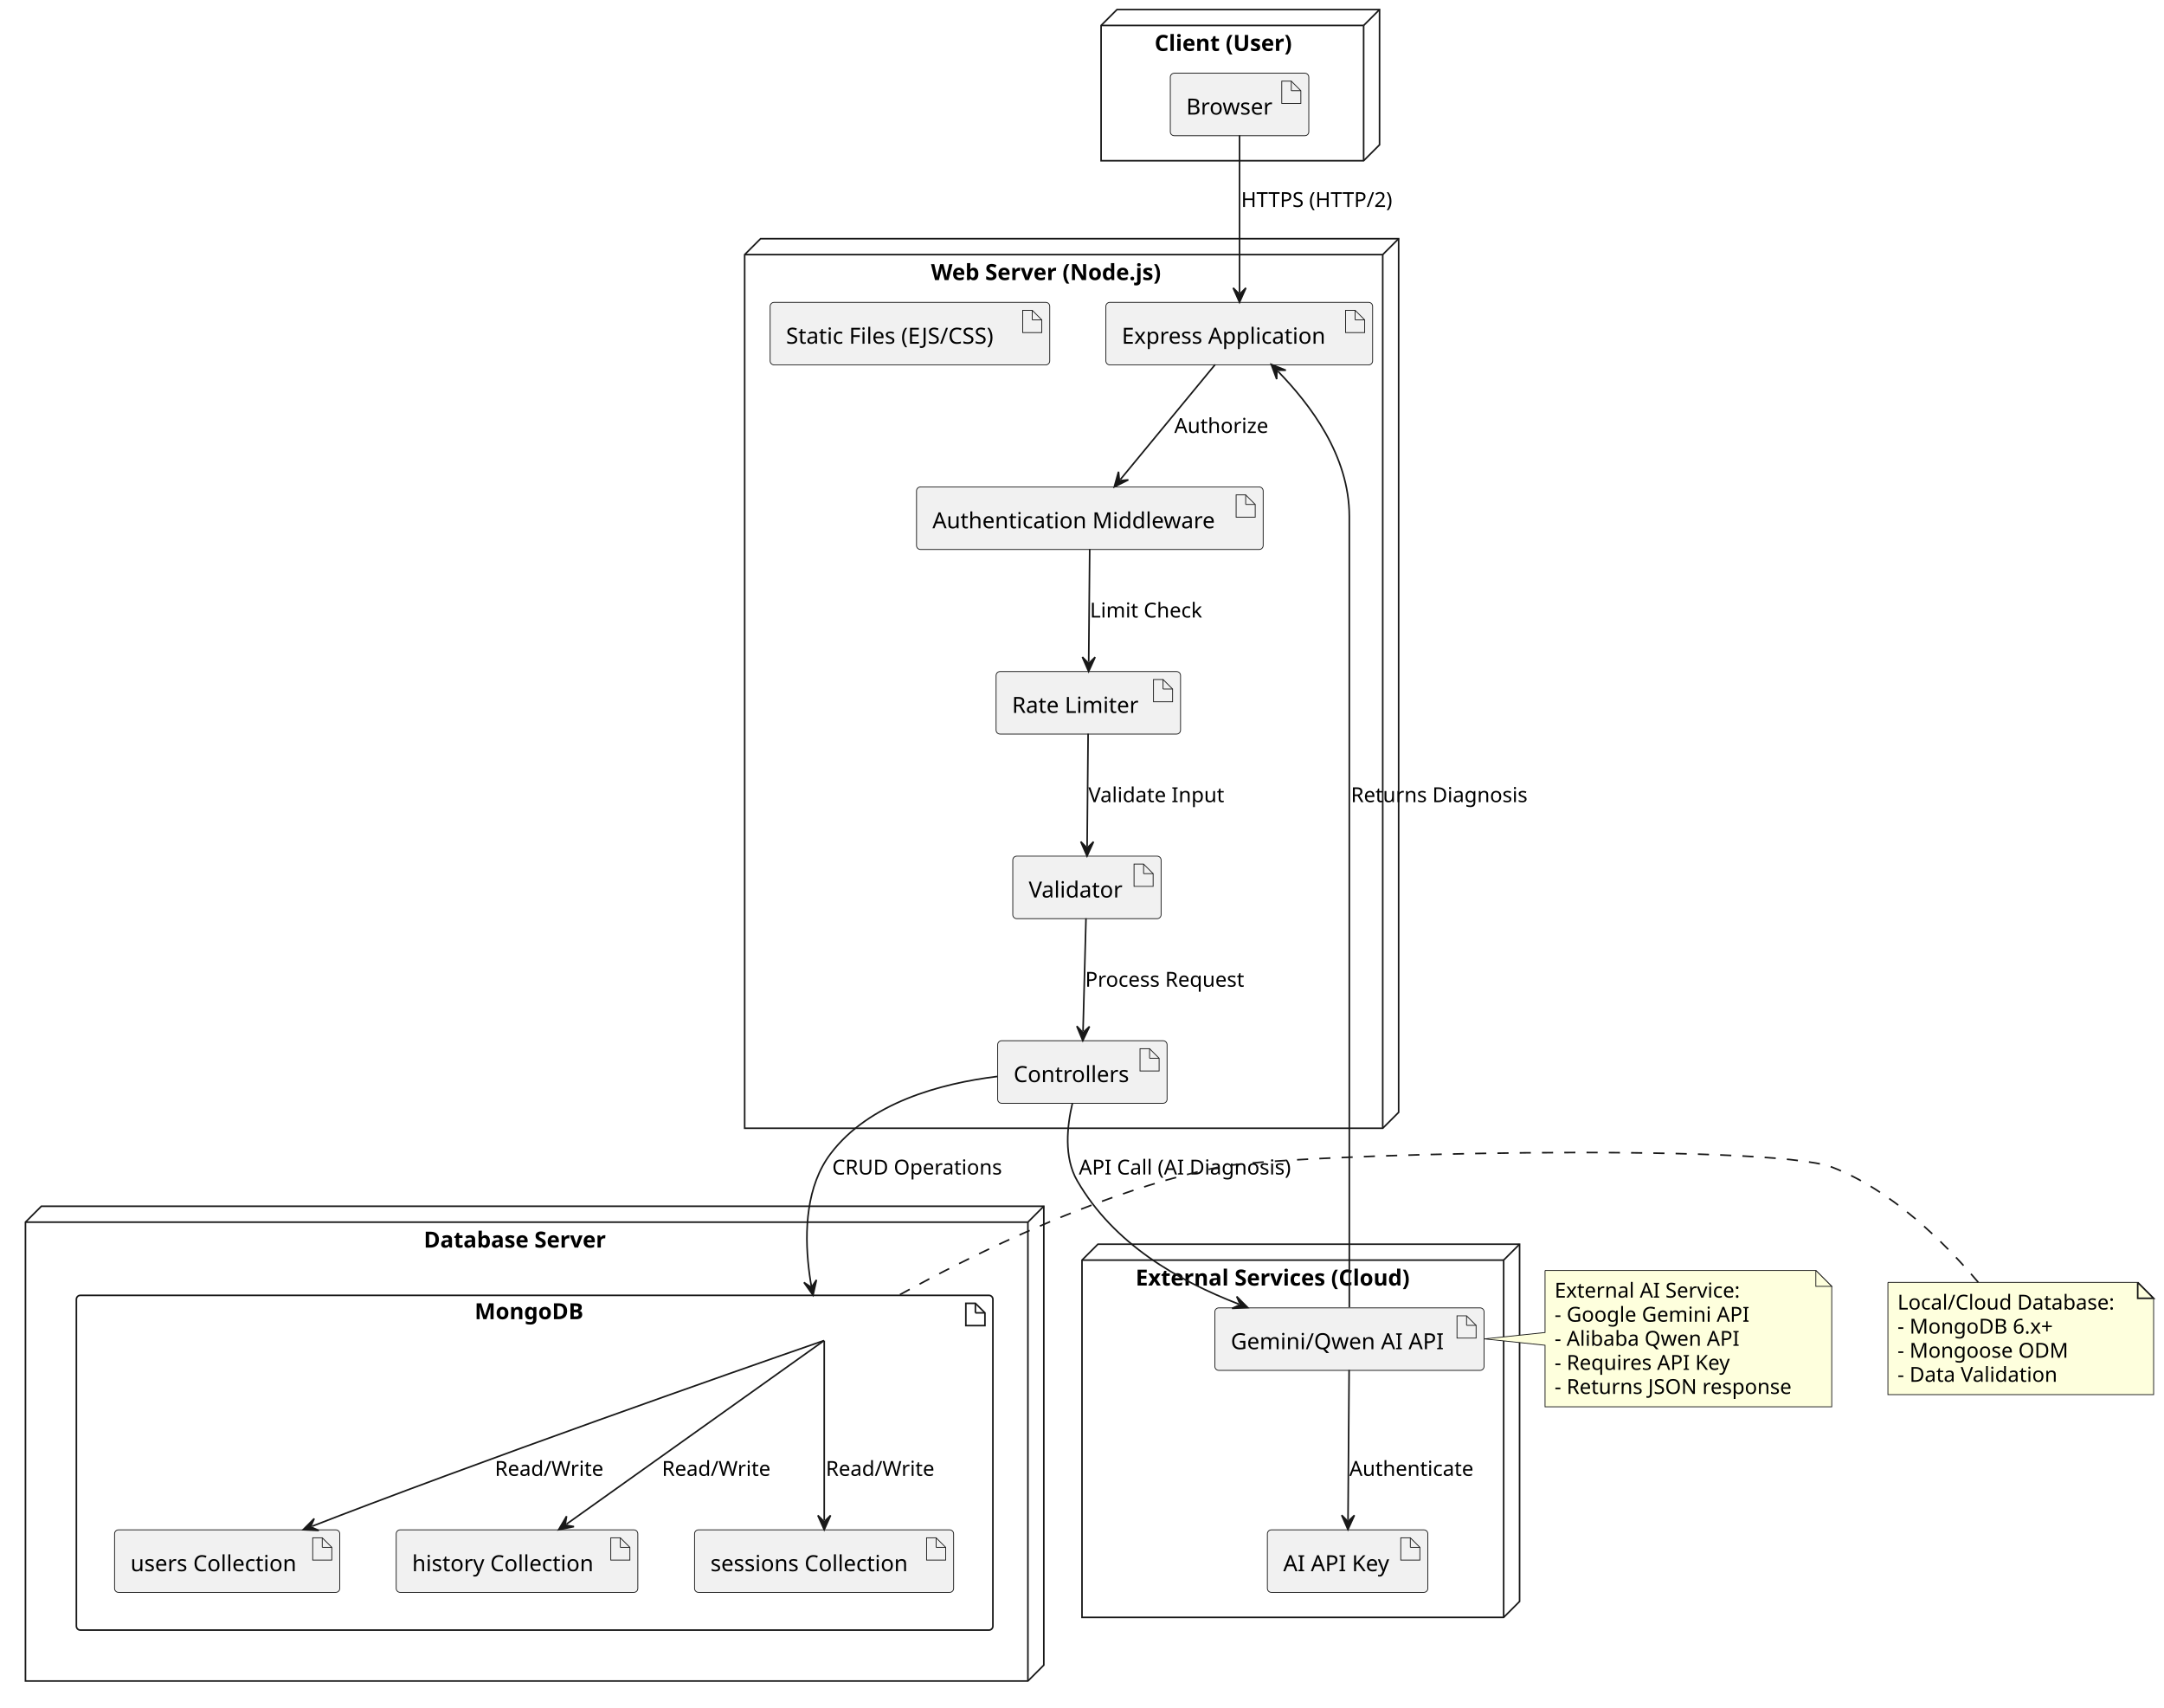
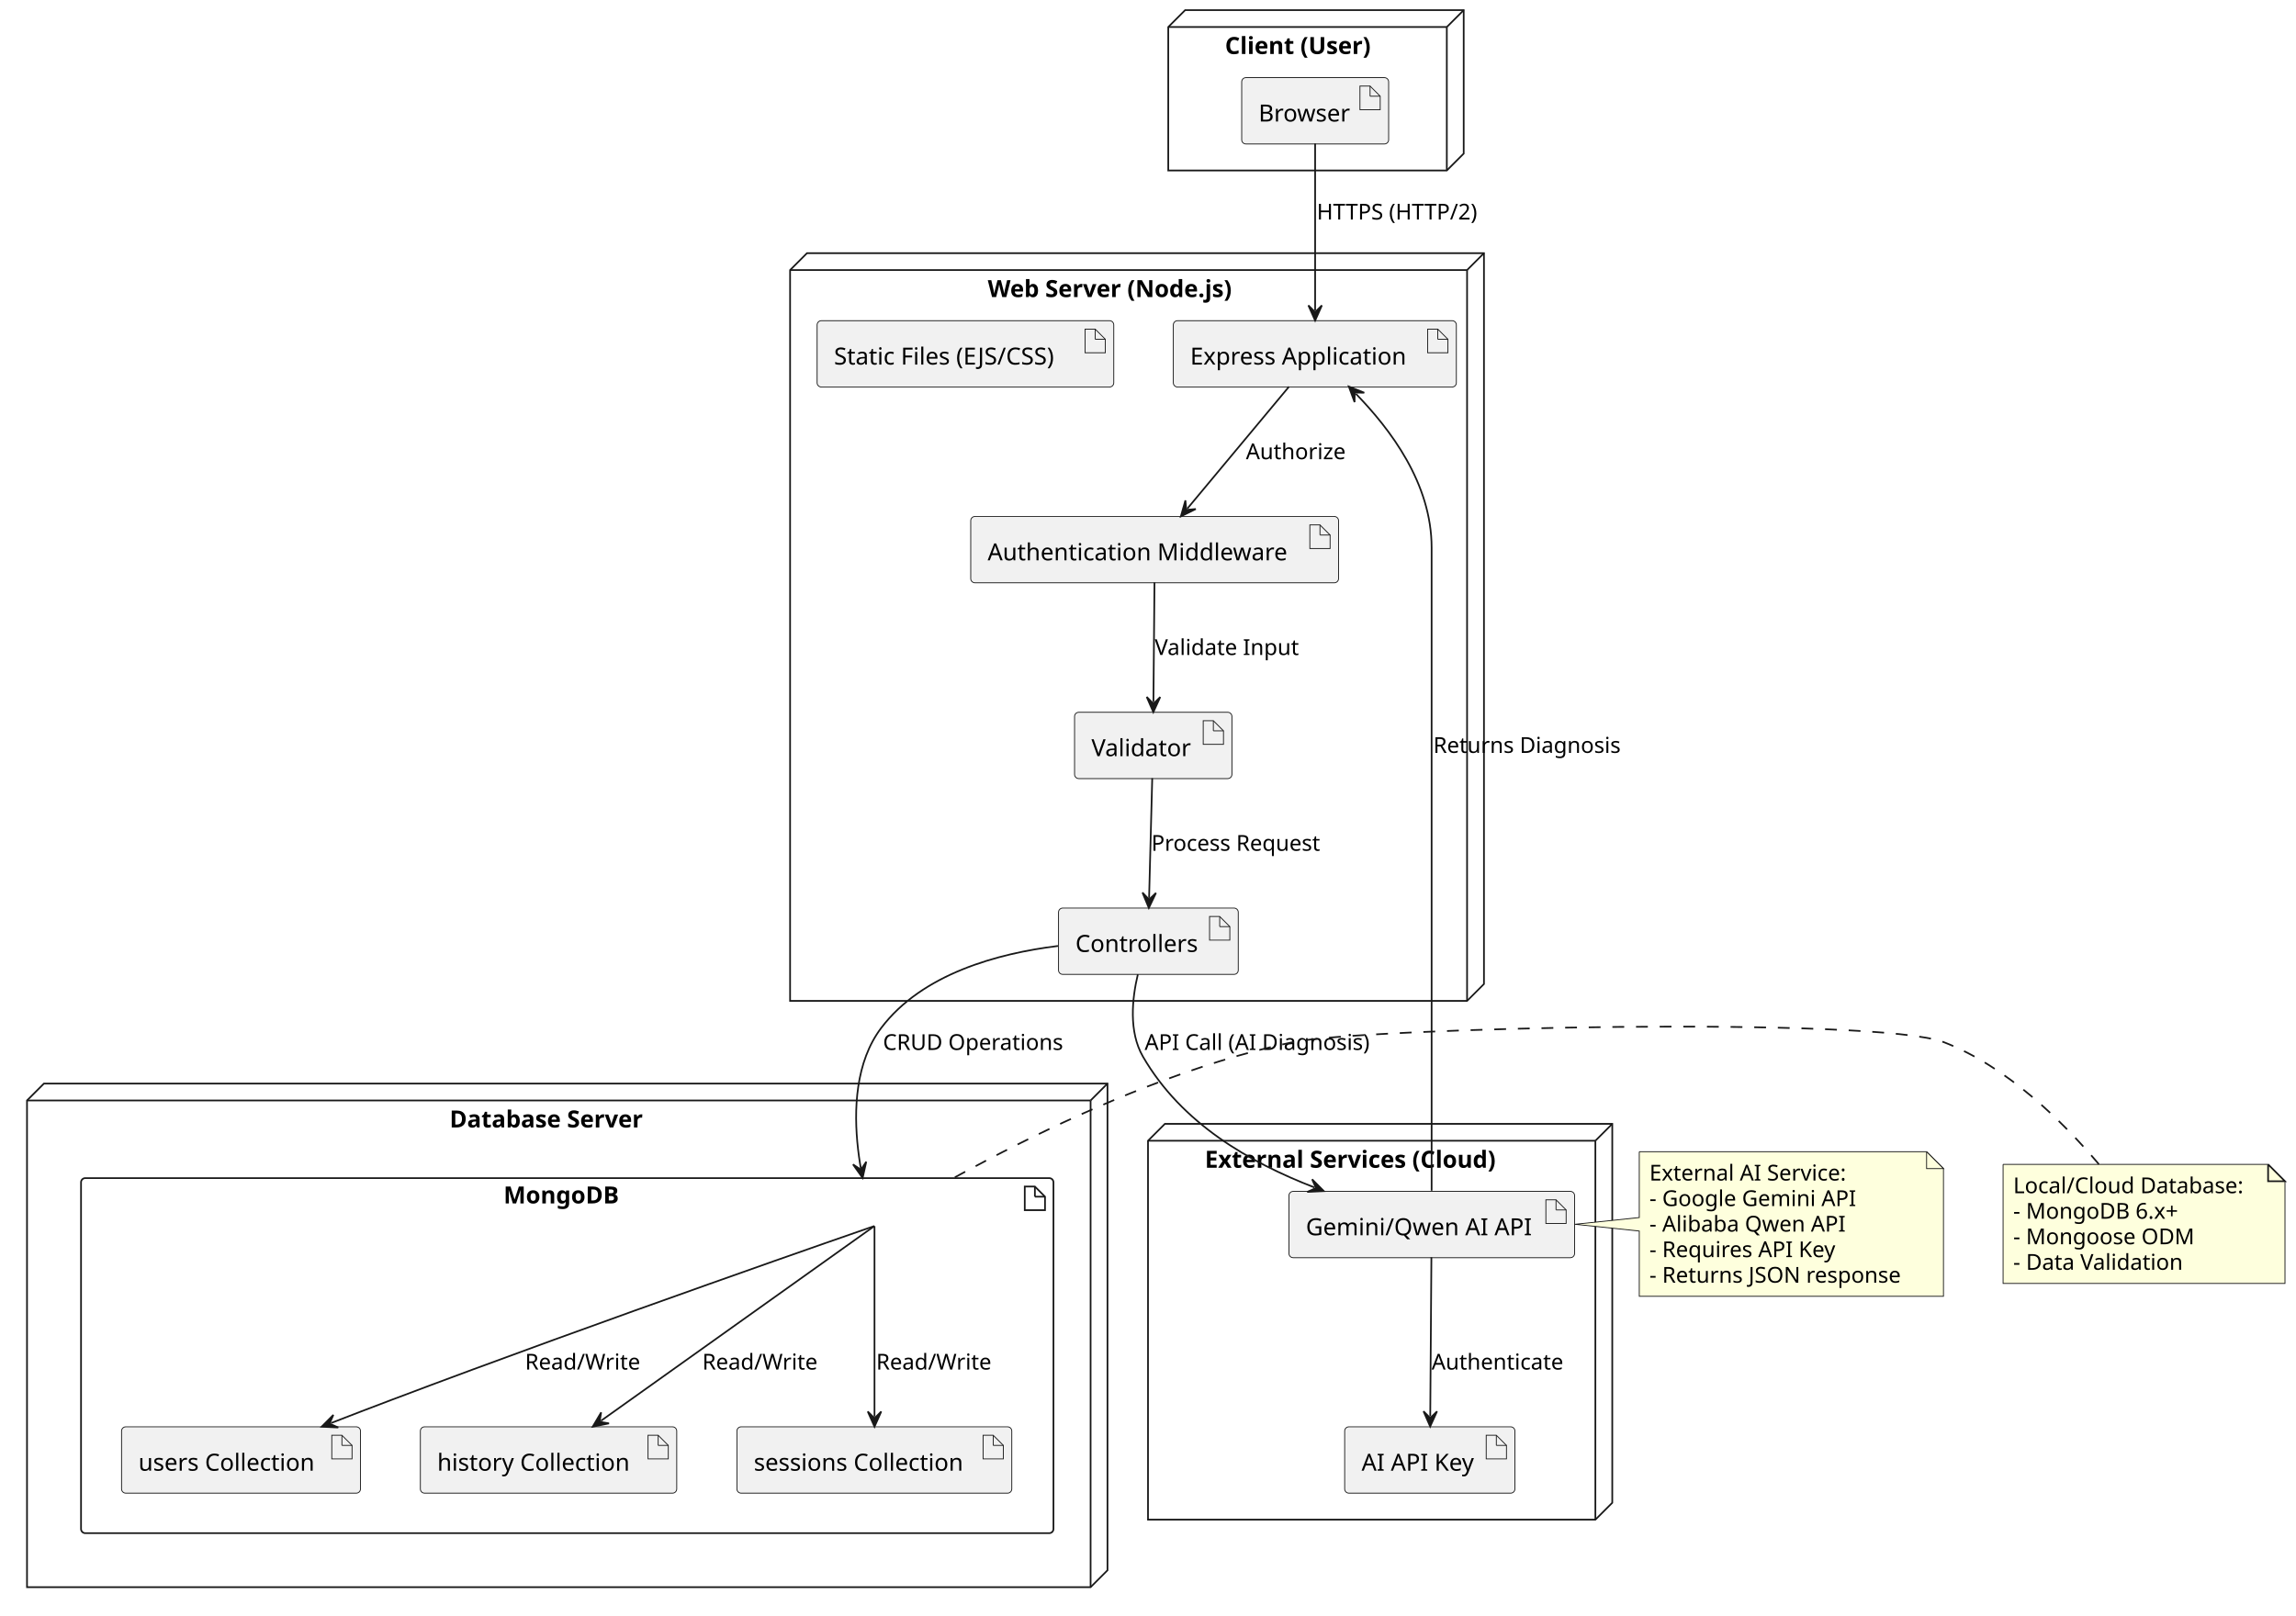
- <svg xmlns="http://www.w3.org/2000/svg" contentStyleType="text/css" data-diagram-type="DESCRIPTION" height="1073px" preserveAspectRatio="none" style="width:1360px;height:1073px;background:#FFFFFF;" version="1.1" viewBox="0 0 1360 1073" width="1360px" zoomAndPan="magnify">
+ <svg xmlns="http://www.w3.org/2000/svg" contentStyleType="text/css" data-diagram-type="DESCRIPTION" height="957px" preserveAspectRatio="none" style="width:1360px;height:957px;background:#FFFFFF;" version="1.1" viewBox="0 0 1360 957" width="1360px" zoomAndPan="magnify">
  <defs />
  <g>
    <g class="cluster" data-qualified-name="Client .User." data-source-line="1" id="ent0002">
      <polygon fill="none" points="692,16,702,6,867,6,867,91,857,101,692,101,692,16" style="stroke:#181818;stroke-width:1;" />
      <line style="stroke:#181818;stroke-width:1;" x1="857" x2="867" y1="16" y2="6" />
      <line style="stroke:#181818;stroke-width:1;" x1="692" x2="857" y1="16" y2="16" />
      <line style="stroke:#181818;stroke-width:1;" x1="857" x2="857" y1="16" y2="101" />
      <text fill="#000000" font-family="sans-serif" font-size="14" font-weight="bold" lengthAdjust="spacing" textLength="99.798" x="725.601" y="31.995">Client (User)</text>
    </g>
    <g class="cluster" data-qualified-name="Web Server .Node.js." data-source-line="5" id="ent0004">
-       <polygon fill="none" points="468,160,478,150,879,150,879,699,869,709,468,709,468,160" style="stroke:#181818;stroke-width:1;" />
+       <polygon fill="none" points="468,160,478,150,879,150,879,583,869,593,468,593,468,160" style="stroke:#181818;stroke-width:1;" />
      <line style="stroke:#181818;stroke-width:1;" x1="869" x2="879" y1="160" y2="150" />
      <line style="stroke:#181818;stroke-width:1;" x1="468" x2="869" y1="160" y2="160" />
-       <line style="stroke:#181818;stroke-width:1;" x1="869" x2="869" y1="160" y2="709" />
+       <line style="stroke:#181818;stroke-width:1;" x1="869" x2="869" y1="160" y2="593" />
      <text fill="#000000" font-family="sans-serif" font-size="14" font-weight="bold" lengthAdjust="spacing" textLength="168.814" x="585.093" y="175.995">Web Server (Node.js)</text>
    </g>
-     <g class="cluster" data-qualified-name="Database Server" data-source-line="14" id="ent0011">
-       <polygon fill="none" points="16,768,26,758,656,758,656,1046.36,646,1056.36,16,1056.36,16,768" style="stroke:#181818;stroke-width:1;" />
-       <line style="stroke:#181818;stroke-width:1;" x1="646" x2="656" y1="768" y2="758" />
-       <line style="stroke:#181818;stroke-width:1;" x1="16" x2="646" y1="768" y2="768" />
-       <line style="stroke:#181818;stroke-width:1;" x1="646" x2="646" y1="768" y2="1056.36" />
-       <text fill="#000000" font-family="sans-serif" font-size="14" font-weight="bold" lengthAdjust="spacing" textLength="131.387" x="266.307" y="783.995">Database Server</text>
+     <g class="cluster" data-qualified-name="Database Server" data-source-line="13" id="ent0010">
+       <polygon fill="none" points="16,652,26,642,656,642,656,930.36,646,940.36,16,940.36,16,652" style="stroke:#181818;stroke-width:1;" />
+       <line style="stroke:#181818;stroke-width:1;" x1="646" x2="656" y1="652" y2="642" />
+       <line style="stroke:#181818;stroke-width:1;" x1="16" x2="646" y1="652" y2="652" />
+       <line style="stroke:#181818;stroke-width:1;" x1="646" x2="646" y1="652" y2="940.36" />
+       <text fill="#000000" font-family="sans-serif" font-size="14" font-weight="bold" lengthAdjust="spacing" textLength="131.387" x="266.307" y="667.995">Database Server</text>
    </g>
-     <g class="cluster" data-qualified-name="Database Server.Mongo" data-source-line="15" id="ent0012">
-       <rect fill="none" height="210.36" rx="2.5" ry="2.5" style="stroke:#181818;stroke-width:1;" width="576" x="48" y="814" />
-       <polygon fill="none" points="607,819,607,833,619,833,619,825,613,819,607,819" style="stroke:#181818;stroke-width:1;" />
-       <line style="stroke:#181818;stroke-width:1;" x1="613" x2="613" y1="819" y2="825" />
-       <line style="stroke:#181818;stroke-width:1;" x1="619" x2="613" y1="825" y2="825" />
-       <text fill="#000000" font-family="sans-serif" font-size="14" font-weight="bold" lengthAdjust="spacing" textLength="75.448" x="298.276" y="828.995">MongoDB</text>
+     <g class="cluster" data-qualified-name="Database Server.Mongo" data-source-line="14" id="ent0011">
+       <rect fill="none" height="210.36" rx="2.5" ry="2.5" style="stroke:#181818;stroke-width:1;" width="576" x="48" y="698" />
+       <polygon fill="none" points="607,703,607,717,619,717,619,709,613,703,607,703" style="stroke:#181818;stroke-width:1;" />
+       <line style="stroke:#181818;stroke-width:1;" x1="613" x2="613" y1="703" y2="709" />
+       <line style="stroke:#181818;stroke-width:1;" x1="619" x2="613" y1="709" y2="709" />
+       <text fill="#000000" font-family="sans-serif" font-size="14" font-weight="bold" lengthAdjust="spacing" textLength="75.448" x="298.276" y="712.995">MongoDB</text>
    </g>
-     <g class="cluster" data-qualified-name="External Services .Cloud." data-source-line="22" id="ent0016">
-       <polygon fill="none" points="680,791.86,690,781.86,955,781.86,955,1006.36,945,1016.36,680,1016.36,680,791.86" style="stroke:#181818;stroke-width:1;" />
-       <line style="stroke:#181818;stroke-width:1;" x1="945" x2="955" y1="791.86" y2="781.86" />
-       <line style="stroke:#181818;stroke-width:1;" x1="680" x2="945" y1="791.86" y2="791.86" />
-       <line style="stroke:#181818;stroke-width:1;" x1="945" x2="945" y1="791.86" y2="1016.36" />
-       <text fill="#000000" font-family="sans-serif" font-size="14" font-weight="bold" lengthAdjust="spacing" textLength="199.657" x="713.671" y="807.855">External Services (Cloud)</text>
+     <g class="cluster" data-qualified-name="External Services .Cloud." data-source-line="21" id="ent0015">
+       <polygon fill="none" points="680,675.86,690,665.86,955,665.86,955,890.36,945,900.36,680,900.36,680,675.86" style="stroke:#181818;stroke-width:1;" />
+       <line style="stroke:#181818;stroke-width:1;" x1="945" x2="955" y1="675.86" y2="665.86" />
+       <line style="stroke:#181818;stroke-width:1;" x1="680" x2="945" y1="675.86" y2="675.86" />
+       <line style="stroke:#181818;stroke-width:1;" x1="945" x2="945" y1="675.86" y2="900.36" />
+       <text fill="#000000" font-family="sans-serif" font-size="14" font-weight="bold" lengthAdjust="spacing" textLength="199.657" x="713.671" y="691.855">External Services (Cloud)</text>
    </g>
    <g class="entity" data-qualified-name="Client .User..Browser" data-source-line="2" id="ent0003">
      <rect fill="#F1F1F1" height="39.297" rx="2.5" ry="2.5" style="stroke:#181818;stroke-width:0.5;" width="87.039" x="735.5" y="46" />
      <polygon fill="#F1F1F1" points="805.539,51,805.539,65,817.539,65,817.539,57,811.539,51,805.539,51" style="stroke:#181818;stroke-width:0.5;" />
      <line style="stroke:#181818;stroke-width:0.5;" x1="811.539" x2="811.539" y1="51" y2="57" />
      <line style="stroke:#181818;stroke-width:0.5;" x1="817.539" x2="811.539" y1="57" y2="57" />
      <text fill="#000000" font-family="sans-serif" font-size="14" lengthAdjust="spacing" textLength="57.039" x="745.5" y="71.995">Browser</text>
    </g>
    <g class="entity" data-qualified-name="Web Server .Node.js..App" data-source-line="6" id="ent0005">
      <rect fill="#F1F1F1" height="39.297" rx="2.5" ry="2.5" style="stroke:#181818;stroke-width:0.5;" width="167.648" x="695" y="190" />
      <polygon fill="#F1F1F1" points="845.648,195,845.648,209,857.648,209,857.648,201,851.648,195,845.648,195" style="stroke:#181818;stroke-width:0.5;" />
      <line style="stroke:#181818;stroke-width:0.5;" x1="851.648" x2="851.648" y1="195" y2="201" />
      <line style="stroke:#181818;stroke-width:0.5;" x1="857.648" x2="851.648" y1="201" y2="201" />
      <text fill="#000000" font-family="sans-serif" font-size="14" lengthAdjust="spacing" textLength="137.648" x="705" y="215.995">Express Application</text>
    </g>
    <g class="entity" data-qualified-name="Web Server .Node.js..Auth" data-source-line="7" id="ent0006">
-       <rect fill="#F1F1F1" height="39.297" rx="2.5" ry="2.5" style="stroke:#181818;stroke-width:0.5;" width="217.865" x="576" y="306" />
-       <polygon fill="#F1F1F1" points="776.865,311,776.865,325,788.865,325,788.865,317,782.865,311,776.865,311" style="stroke:#181818;stroke-width:0.5;" />
-       <line style="stroke:#181818;stroke-width:0.5;" x1="782.865" x2="782.865" y1="311" y2="317" />
-       <line style="stroke:#181818;stroke-width:0.5;" x1="788.865" x2="782.865" y1="317" y2="317" />
-       <text fill="#000000" font-family="sans-serif" font-size="14" lengthAdjust="spacing" textLength="187.865" x="586" y="331.995">Authentication Middleware</text>
+       <rect fill="#F1F1F1" height="39.297" rx="2.5" ry="2.5" style="stroke:#181818;stroke-width:0.5;" width="217.865" x="575" y="306" />
+       <polygon fill="#F1F1F1" points="775.865,311,775.865,325,787.865,325,787.865,317,781.865,311,775.865,311" style="stroke:#181818;stroke-width:0.5;" />
+       <line style="stroke:#181818;stroke-width:0.5;" x1="781.865" x2="781.865" y1="311" y2="317" />
+       <line style="stroke:#181818;stroke-width:0.5;" x1="787.865" x2="781.865" y1="317" y2="317" />
+       <text fill="#000000" font-family="sans-serif" font-size="14" lengthAdjust="spacing" textLength="187.865" x="585" y="331.995">Authentication Middleware</text>
    </g>
-     <g class="entity" data-qualified-name="Web Server .Node.js..Rate" data-source-line="8" id="ent0007">
-       <rect fill="#F1F1F1" height="39.297" rx="2.5" ry="2.5" style="stroke:#181818;stroke-width:0.5;" width="115.935" x="626" y="422" />
-       <polygon fill="#F1F1F1" points="724.935,427,724.935,441,736.935,441,736.935,433,730.935,427,724.935,427" style="stroke:#181818;stroke-width:0.5;" />
-       <line style="stroke:#181818;stroke-width:0.5;" x1="730.935" x2="730.935" y1="427" y2="433" />
-       <line style="stroke:#181818;stroke-width:0.5;" x1="736.935" x2="730.935" y1="433" y2="433" />
-       <text fill="#000000" font-family="sans-serif" font-size="14" lengthAdjust="spacing" textLength="85.935" x="636" y="447.995">Rate Limiter</text>
+     <g class="entity" data-qualified-name="Web Server .Node.js..Validator" data-source-line="8" id="ent0007">
+       <rect fill="#F1F1F1" height="39.297" rx="2.5" ry="2.5" style="stroke:#181818;stroke-width:0.5;" width="93.212" x="636.5" y="422" />
+       <polygon fill="#F1F1F1" points="712.712,427,712.712,441,724.712,441,724.712,433,718.712,427,712.712,427" style="stroke:#181818;stroke-width:0.5;" />
+       <line style="stroke:#181818;stroke-width:0.5;" x1="718.712" x2="718.712" y1="427" y2="433" />
+       <line style="stroke:#181818;stroke-width:0.5;" x1="724.712" x2="718.712" y1="433" y2="433" />
+       <text fill="#000000" font-family="sans-serif" font-size="14" lengthAdjust="spacing" textLength="63.212" x="646.5" y="447.995">Validator</text>
    </g>
-     <g class="entity" data-qualified-name="Web Server .Node.js..Validator" data-source-line="9" id="ent0008">
-       <rect fill="#F1F1F1" height="39.297" rx="2.5" ry="2.5" style="stroke:#181818;stroke-width:0.5;" width="93.212" x="636.5" y="538" />
-       <polygon fill="#F1F1F1" points="712.712,543,712.712,557,724.712,557,724.712,549,718.712,543,712.712,543" style="stroke:#181818;stroke-width:0.5;" />
-       <line style="stroke:#181818;stroke-width:0.5;" x1="718.712" x2="718.712" y1="543" y2="549" />
-       <line style="stroke:#181818;stroke-width:0.5;" x1="724.712" x2="718.712" y1="549" y2="549" />
-       <text fill="#000000" font-family="sans-serif" font-size="14" lengthAdjust="spacing" textLength="63.212" x="646.5" y="563.995">Validator</text>
+     <g class="entity" data-qualified-name="Web Server .Node.js..Controllers" data-source-line="9" id="ent0008">
+       <rect fill="#F1F1F1" height="39.297" rx="2.5" ry="2.5" style="stroke:#181818;stroke-width:0.5;" width="106.467" x="627" y="538" />
+       <polygon fill="#F1F1F1" points="716.467,543,716.467,557,728.467,557,728.467,549,722.467,543,716.467,543" style="stroke:#181818;stroke-width:0.5;" />
+       <line style="stroke:#181818;stroke-width:0.5;" x1="722.467" x2="722.467" y1="543" y2="549" />
+       <line style="stroke:#181818;stroke-width:0.5;" x1="728.467" x2="722.467" y1="549" y2="549" />
+       <text fill="#000000" font-family="sans-serif" font-size="14" lengthAdjust="spacing" textLength="76.467" x="637" y="563.995">Controllers</text>
    </g>
-     <g class="entity" data-qualified-name="Web Server .Node.js..Controllers" data-source-line="10" id="ent0009">
-       <rect fill="#F1F1F1" height="39.297" rx="2.5" ry="2.5" style="stroke:#181818;stroke-width:0.5;" width="106.467" x="627" y="654" />
-       <polygon fill="#F1F1F1" points="716.467,659,716.467,673,728.467,673,728.467,665,722.467,659,716.467,659" style="stroke:#181818;stroke-width:0.5;" />
-       <line style="stroke:#181818;stroke-width:0.5;" x1="722.467" x2="722.467" y1="659" y2="665" />
-       <line style="stroke:#181818;stroke-width:0.5;" x1="728.467" x2="722.467" y1="665" y2="665" />
-       <text fill="#000000" font-family="sans-serif" font-size="14" lengthAdjust="spacing" textLength="76.467" x="637" y="679.995">Controllers</text>
-     </g>
-     <g class="entity" data-qualified-name="Web Server .Node.js..Static" data-source-line="11" id="ent0010">
+     <g class="entity" data-qualified-name="Web Server .Node.js..Static" data-source-line="10" id="ent0009">
      <rect fill="#F1F1F1" height="39.297" rx="2.5" ry="2.5" style="stroke:#181818;stroke-width:0.5;" width="175.722" x="484" y="190" />
      <polygon fill="#F1F1F1" points="642.722,195,642.722,209,654.722,209,654.722,201,648.722,195,642.722,195" style="stroke:#181818;stroke-width:0.5;" />
      <line style="stroke:#181818;stroke-width:0.5;" x1="648.722" x2="648.722" y1="195" y2="201" />
      <line style="stroke:#181818;stroke-width:0.5;" x1="654.722" x2="648.722" y1="201" y2="201" />
      <text fill="#000000" font-family="sans-serif" font-size="14" lengthAdjust="spacing" textLength="145.722" x="494" y="215.995">Static Files (EJS/CSS)</text>
    </g>
-     <g class="entity" data-qualified-name="Database Server.Mongo.Users" data-source-line="16" id="ent0013">
-       <rect fill="#F1F1F1" height="39.297" rx="2.5" ry="2.5" style="stroke:#181818;stroke-width:0.5;" width="141.528" x="72" y="961.36" />
-       <polygon fill="#F1F1F1" points="196.528,966.36,196.528,980.36,208.528,980.36,208.528,972.36,202.528,966.36,196.528,966.36" style="stroke:#181818;stroke-width:0.5;" />
-       <line style="stroke:#181818;stroke-width:0.5;" x1="202.528" x2="202.528" y1="966.36" y2="972.36" />
-       <line style="stroke:#181818;stroke-width:0.5;" x1="208.528" x2="202.528" y1="972.36" y2="972.36" />
-       <text fill="#000000" font-family="sans-serif" font-size="14" lengthAdjust="spacing" textLength="111.528" x="82" y="987.355">users Collection</text>
+     <g class="entity" data-qualified-name="Database Server.Mongo.Users" data-source-line="15" id="ent0012">
+       <rect fill="#F1F1F1" height="39.297" rx="2.5" ry="2.5" style="stroke:#181818;stroke-width:0.5;" width="141.528" x="72" y="845.36" />
+       <polygon fill="#F1F1F1" points="196.528,850.36,196.528,864.36,208.528,864.36,208.528,856.36,202.528,850.36,196.528,850.36" style="stroke:#181818;stroke-width:0.5;" />
+       <line style="stroke:#181818;stroke-width:0.5;" x1="202.528" x2="202.528" y1="850.36" y2="856.36" />
+       <line style="stroke:#181818;stroke-width:0.5;" x1="208.528" x2="202.528" y1="856.36" y2="856.36" />
+       <text fill="#000000" font-family="sans-serif" font-size="14" lengthAdjust="spacing" textLength="111.528" x="82" y="871.355">users Collection</text>
    </g>
-     <g class="entity" data-qualified-name="Database Server.Mongo.History" data-source-line="17" id="ent0014">
-       <rect fill="#F1F1F1" height="39.297" rx="2.5" ry="2.5" style="stroke:#181818;stroke-width:0.5;" width="151.851" x="249" y="961.36" />
-       <polygon fill="#F1F1F1" points="383.851,966.36,383.851,980.36,395.851,980.36,395.851,972.36,389.851,966.36,383.851,966.36" style="stroke:#181818;stroke-width:0.5;" />
-       <line style="stroke:#181818;stroke-width:0.5;" x1="389.851" x2="389.851" y1="966.36" y2="972.36" />
-       <line style="stroke:#181818;stroke-width:0.5;" x1="395.851" x2="389.851" y1="972.36" y2="972.36" />
-       <text fill="#000000" font-family="sans-serif" font-size="14" lengthAdjust="spacing" textLength="121.851" x="259" y="987.355">history Collection</text>
+     <g class="entity" data-qualified-name="Database Server.Mongo.History" data-source-line="16" id="ent0013">
+       <rect fill="#F1F1F1" height="39.297" rx="2.5" ry="2.5" style="stroke:#181818;stroke-width:0.5;" width="151.851" x="249" y="845.36" />
+       <polygon fill="#F1F1F1" points="383.851,850.36,383.851,864.36,395.851,864.36,395.851,856.36,389.851,850.36,383.851,850.36" style="stroke:#181818;stroke-width:0.5;" />
+       <line style="stroke:#181818;stroke-width:0.5;" x1="389.851" x2="389.851" y1="850.36" y2="856.36" />
+       <line style="stroke:#181818;stroke-width:0.5;" x1="395.851" x2="389.851" y1="856.36" y2="856.36" />
+       <text fill="#000000" font-family="sans-serif" font-size="14" lengthAdjust="spacing" textLength="121.851" x="259" y="871.355">history Collection</text>
    </g>
-     <g class="entity" data-qualified-name="Database Server.Mongo.Sessions" data-source-line="18" id="ent0015">
-       <rect fill="#F1F1F1" height="39.297" rx="2.5" ry="2.5" style="stroke:#181818;stroke-width:0.5;" width="162.815" x="436.5" y="961.36" />
-       <polygon fill="#F1F1F1" points="582.315,966.36,582.315,980.36,594.315,980.36,594.315,972.36,588.315,966.36,582.315,966.36" style="stroke:#181818;stroke-width:0.5;" />
-       <line style="stroke:#181818;stroke-width:0.5;" x1="588.315" x2="588.315" y1="966.36" y2="972.36" />
-       <line style="stroke:#181818;stroke-width:0.5;" x1="594.315" x2="588.315" y1="972.36" y2="972.36" />
-       <text fill="#000000" font-family="sans-serif" font-size="14" lengthAdjust="spacing" textLength="132.815" x="446.5" y="987.355">sessions Collection</text>
+     <g class="entity" data-qualified-name="Database Server.Mongo.Sessions" data-source-line="17" id="ent0014">
+       <rect fill="#F1F1F1" height="39.297" rx="2.5" ry="2.5" style="stroke:#181818;stroke-width:0.5;" width="162.815" x="436.5" y="845.36" />
+       <polygon fill="#F1F1F1" points="582.315,850.36,582.315,864.36,594.315,864.36,594.315,856.36,588.315,850.36,582.315,850.36" style="stroke:#181818;stroke-width:0.5;" />
+       <line style="stroke:#181818;stroke-width:0.5;" x1="588.315" x2="588.315" y1="850.36" y2="856.36" />
+       <line style="stroke:#181818;stroke-width:0.5;" x1="594.315" x2="588.315" y1="856.36" y2="856.36" />
+       <text fill="#000000" font-family="sans-serif" font-size="14" lengthAdjust="spacing" textLength="132.815" x="446.5" y="871.355">sessions Collection</text>
    </g>
-     <g class="entity" data-qualified-name="External Services .Cloud..AI" data-source-line="23" id="ent0017">
-       <rect fill="#F1F1F1" height="39.297" rx="2.5" ry="2.5" style="stroke:#181818;stroke-width:0.5;" width="169.18" x="763.5" y="821.86" />
-       <polygon fill="#F1F1F1" points="915.68,826.86,915.68,840.86,927.68,840.86,927.68,832.86,921.68,826.86,915.68,826.86" style="stroke:#181818;stroke-width:0.5;" />
-       <line style="stroke:#181818;stroke-width:0.5;" x1="921.68" x2="921.68" y1="826.86" y2="832.86" />
-       <line style="stroke:#181818;stroke-width:0.5;" x1="927.68" x2="921.68" y1="832.86" y2="832.86" />
-       <text fill="#000000" font-family="sans-serif" font-size="14" lengthAdjust="spacing" textLength="139.18" x="773.5" y="847.855">Gemini/Qwen AI API</text>
+     <g class="entity" data-qualified-name="External Services .Cloud..AI" data-source-line="22" id="ent0016">
+       <rect fill="#F1F1F1" height="39.297" rx="2.5" ry="2.5" style="stroke:#181818;stroke-width:0.5;" width="169.18" x="763.5" y="705.86" />
+       <polygon fill="#F1F1F1" points="915.68,710.86,915.68,724.86,927.68,724.86,927.68,716.86,921.68,710.86,915.68,710.86" style="stroke:#181818;stroke-width:0.5;" />
+       <line style="stroke:#181818;stroke-width:0.5;" x1="921.68" x2="921.68" y1="710.86" y2="716.86" />
+       <line style="stroke:#181818;stroke-width:0.5;" x1="927.68" x2="921.68" y1="716.86" y2="716.86" />
+       <text fill="#000000" font-family="sans-serif" font-size="14" lengthAdjust="spacing" textLength="139.18" x="773.5" y="731.855">Gemini/Qwen AI API</text>
    </g>
-     <g class="entity" data-qualified-name="External Services .Cloud..AIKey" data-source-line="24" id="ent0018">
-       <rect fill="#F1F1F1" height="39.297" rx="2.5" ry="2.5" style="stroke:#181818;stroke-width:0.5;" width="100.834" x="796.5" y="961.36" />
-       <polygon fill="#F1F1F1" points="880.334,966.36,880.334,980.36,892.334,980.36,892.334,972.36,886.334,966.36,880.334,966.36" style="stroke:#181818;stroke-width:0.5;" />
-       <line style="stroke:#181818;stroke-width:0.5;" x1="886.334" x2="886.334" y1="966.36" y2="972.36" />
-       <line style="stroke:#181818;stroke-width:0.5;" x1="892.334" x2="886.334" y1="972.36" y2="972.36" />
-       <text fill="#000000" font-family="sans-serif" font-size="14" lengthAdjust="spacing" textLength="70.834" x="806.5" y="987.355">AI API Key</text>
+     <g class="entity" data-qualified-name="External Services .Cloud..AIKey" data-source-line="23" id="ent0017">
+       <rect fill="#F1F1F1" height="39.297" rx="2.5" ry="2.5" style="stroke:#181818;stroke-width:0.5;" width="100.834" x="796.5" y="845.36" />
+       <polygon fill="#F1F1F1" points="880.334,850.36,880.334,864.36,892.334,864.36,892.334,856.36,886.334,850.36,880.334,850.36" style="stroke:#181818;stroke-width:0.5;" />
+       <line style="stroke:#181818;stroke-width:0.5;" x1="886.334" x2="886.334" y1="850.36" y2="856.36" />
+       <line style="stroke:#181818;stroke-width:0.5;" x1="892.334" x2="886.334" y1="856.36" y2="856.36" />
+       <text fill="#000000" font-family="sans-serif" font-size="14" lengthAdjust="spacing" textLength="70.834" x="806.5" y="871.355">AI API Key</text>
    </g>
-     <g class="entity" data-qualified-name="GMN31" data-source-line="43" id="ent0032">
-       <path d="M971,798.36 L971,837.36 L932.87,841.36 L971,845.36 L971,884.024 A0,0 0 0 0 971,884.024 L1151.187,884.024 A0,0 0 0 0 1151.187,884.024 L1151.187,808.36 L1141.187,798.36 L971,798.36 A0,0 0 0 0 971,798.36" fill="#FEFFDD" style="stroke:#181818;stroke-width:0.5;" />
-       <path d="M1141.187,798.36 L1141.187,808.36 L1151.187,808.36 L1141.187,798.36" fill="#FEFFDD" style="stroke:#181818;stroke-width:0.5;" />
-       <text fill="#000000" font-family="sans-serif" font-size="13" lengthAdjust="spacing" textLength="127.582" x="977" y="815.427">External AI Service:</text>
-       <text fill="#000000" font-family="sans-serif" font-size="13" lengthAdjust="spacing" textLength="129.695" x="977" y="830.56">- Google Gemini API</text>
-       <text fill="#000000" font-family="sans-serif" font-size="13" lengthAdjust="spacing" textLength="123.31" x="977" y="845.692">- Alibaba Qwen API</text>
-       <text fill="#000000" font-family="sans-serif" font-size="13" lengthAdjust="spacing" textLength="119.12" x="977" y="860.825">- Requires API Key</text>
-       <text fill="#000000" font-family="sans-serif" font-size="13" lengthAdjust="spacing" textLength="159.186" x="977" y="875.958">- Returns JSON response</text>
+     <g class="entity" data-qualified-name="GMN29" data-source-line="41" id="ent0030">
+       <path d="M971,682.36 L971,721.36 L932.87,725.36 L971,729.36 L971,768.024 A0,0 0 0 0 971,768.024 L1151.187,768.024 A0,0 0 0 0 1151.187,768.024 L1151.187,692.36 L1141.187,682.36 L971,682.36 A0,0 0 0 0 971,682.36" fill="#FEFFDD" style="stroke:#181818;stroke-width:0.5;" />
+       <path d="M1141.187,682.36 L1141.187,692.36 L1151.187,692.36 L1141.187,682.36" fill="#FEFFDD" style="stroke:#181818;stroke-width:0.5;" />
+       <text fill="#000000" font-family="sans-serif" font-size="13" lengthAdjust="spacing" textLength="127.582" x="977" y="699.427">External AI Service:</text>
+       <text fill="#000000" font-family="sans-serif" font-size="13" lengthAdjust="spacing" textLength="129.695" x="977" y="714.56">- Google Gemini API</text>
+       <text fill="#000000" font-family="sans-serif" font-size="13" lengthAdjust="spacing" textLength="123.31" x="977" y="729.692">- Alibaba Qwen API</text>
+       <text fill="#000000" font-family="sans-serif" font-size="13" lengthAdjust="spacing" textLength="119.12" x="977" y="744.825">- Requires API Key</text>
+       <text fill="#000000" font-family="sans-serif" font-size="13" lengthAdjust="spacing" textLength="159.186" x="977" y="759.958">- Returns JSON response</text>
    </g>
-     <g class="entity" data-qualified-name="GMN34" data-source-line="51" id="ent0035">
-       <path d="M1186.5,805.86 L1186.5,876.391 L1353.477,876.391 L1353.477,815.86 L1343.477,805.86 L1186.5,805.86" fill="#FEFFDD" style="stroke:#181818;stroke-width:0.5;" />
-       <path d="M1343.477,805.86 L1343.477,815.86 L1353.477,815.86 L1343.477,805.86" fill="#FEFFDD" style="stroke:#181818;stroke-width:1;" />
-       <text fill="#000000" font-family="sans-serif" font-size="13" lengthAdjust="spacing" textLength="145.977" x="1192.5" y="822.927">Local/Cloud Database:</text>
-       <text fill="#000000" font-family="sans-serif" font-size="13" lengthAdjust="spacing" textLength="106.488" x="1192.5" y="838.06">- MongoDB 6.x+</text>
-       <text fill="#000000" font-family="sans-serif" font-size="13" lengthAdjust="spacing" textLength="110.754" x="1192.5" y="853.192">- Mongoose ODM</text>
-       <text fill="#000000" font-family="sans-serif" font-size="13" lengthAdjust="spacing" textLength="109.199" x="1192.5" y="868.325">- Data Validation</text>
+     <g class="entity" data-qualified-name="GMN32" data-source-line="49" id="ent0033">
+       <path d="M1186.5,689.86 L1186.5,760.391 L1353.477,760.391 L1353.477,699.86 L1343.477,689.86 L1186.5,689.86" fill="#FEFFDD" style="stroke:#181818;stroke-width:0.5;" />
+       <path d="M1343.477,689.86 L1343.477,699.86 L1353.477,699.86 L1343.477,689.86" fill="#FEFFDD" style="stroke:#181818;stroke-width:1;" />
+       <text fill="#000000" font-family="sans-serif" font-size="13" lengthAdjust="spacing" textLength="145.977" x="1192.5" y="706.927">Local/Cloud Database:</text>
+       <text fill="#000000" font-family="sans-serif" font-size="13" lengthAdjust="spacing" textLength="106.488" x="1192.5" y="722.06">- MongoDB 6.x+</text>
+       <text fill="#000000" font-family="sans-serif" font-size="13" lengthAdjust="spacing" textLength="110.754" x="1192.5" y="737.192">- Mongoose ODM</text>
+       <text fill="#000000" font-family="sans-serif" font-size="13" lengthAdjust="spacing" textLength="109.199" x="1192.5" y="752.325">- Data Validation</text>
    </g>
-     <g class="link" data-entity-1="ent0003" data-entity-2="ent0005" data-link-type="dependency" data-source-line="27" id="lnk19">
+     <g class="link" data-entity-1="ent0003" data-entity-2="ent0005" data-link-type="dependency" data-source-line="26" id="lnk18">
      <path d="M779,85.06 C779,112.28 779,156.71 779,183.93" fill="none" id="Browser-to-App" style="stroke:#181818;stroke-width:1;" />
      <polygon fill="#181818" points="779,189.93,783,180.93,779,184.93,775,180.93,779,189.93" style="stroke:#181818;stroke-width:1;" />
      <text fill="#000000" font-family="sans-serif" font-size="13" lengthAdjust="spacing" textLength="102.172" x="780" y="130.067">HTTPS (HTTP/2)</text>
    </g>
-     <g class="link" data-entity-1="ent0005" data-entity-2="ent0006" data-link-type="dependency" data-source-line="28" id="lnk20">
-       <path d="M763.69,229.07 C746.21,250.27 721.596,280.11 704.126,301.31" fill="none" id="App-to-Auth" style="stroke:#181818;stroke-width:1;" />
-       <polygon fill="#181818" points="700.31,305.94,709.12,301.538,703.49,302.081,702.947,296.451,700.31,305.94" style="stroke:#181818;stroke-width:1;" />
+     <g class="link" data-entity-1="ent0005" data-entity-2="ent0006" data-link-type="dependency" data-source-line="27" id="lnk19">
+       <path d="M763.53,229.07 C745.86,250.27 720.97,280.13 703.31,301.33" fill="none" id="App-to-Auth" style="stroke:#181818;stroke-width:1;" />
+       <polygon fill="#181818" points="699.47,305.94,708.304,301.585,702.67,302.098,702.157,296.465,699.47,305.94" style="stroke:#181818;stroke-width:1;" />
      <text fill="#000000" font-family="sans-serif" font-size="13" lengthAdjust="spacing" textLength="62.201" x="738" y="272.067">Authorize</text>
    </g>
-     <g class="link" data-entity-1="ent0006" data-entity-2="ent0007" data-link-type="dependency" data-source-line="29" id="lnk21">
-       <path d="M684.84,345.07 C684.65,366.27 684.404,394.74 684.214,415.94" fill="none" id="Auth-to-Rate" style="stroke:#181818;stroke-width:1;" />
-       <polygon fill="#181818" points="684.16,421.94,688.24,412.976,684.205,416.94,680.241,412.904,684.16,421.94" style="stroke:#181818;stroke-width:1;" />
-       <text fill="#000000" font-family="sans-serif" font-size="13" lengthAdjust="spacing" textLength="76.35" x="685" y="388.067">Limit Check</text>
+     <g class="link" data-entity-1="ent0006" data-entity-2="ent0007" data-link-type="dependency" data-source-line="28" id="lnk20">
+       <path d="M683.84,345.07 C683.65,366.27 683.404,394.74 683.214,415.94" fill="none" id="Auth-to-Validator" style="stroke:#181818;stroke-width:1;" />
+       <polygon fill="#181818" points="683.16,421.94,687.24,412.976,683.205,416.94,679.241,412.904,683.16,421.94" style="stroke:#181818;stroke-width:1;" />
+       <text fill="#000000" font-family="sans-serif" font-size="13" lengthAdjust="spacing" textLength="91.19" x="684" y="388.067">Validate Input</text>
    </g>
-     <g class="link" data-entity-1="ent0007" data-entity-2="ent0008" data-link-type="dependency" data-source-line="30" id="lnk22">
-       <path d="M683.84,461.07 C683.65,482.27 683.404,510.74 683.214,531.94" fill="none" id="Rate-to-Validator" style="stroke:#181818;stroke-width:1;" />
-       <polygon fill="#181818" points="683.16,537.94,687.24,528.976,683.205,532.94,679.241,528.904,683.16,537.94" style="stroke:#181818;stroke-width:1;" />
-       <text fill="#000000" font-family="sans-serif" font-size="13" lengthAdjust="spacing" textLength="91.19" x="684" y="504.067">Validate Input</text>
+     <g class="link" data-entity-1="ent0007" data-entity-2="ent0008" data-link-type="dependency" data-source-line="29" id="lnk21">
+       <path d="M682.51,461.07 C681.95,482.27 681.208,510.742 680.648,531.942" fill="none" id="Validator-to-Controllers" style="stroke:#181818;stroke-width:1;" />
+       <polygon fill="#181818" points="680.49,537.94,684.726,529.049,680.622,532.942,676.729,528.837,680.49,537.94" style="stroke:#181818;stroke-width:1;" />
+       <text fill="#000000" font-family="sans-serif" font-size="13" lengthAdjust="spacing" textLength="107.352" x="682" y="504.067">Process Request</text>
    </g>
-     <g class="link" data-entity-1="ent0008" data-entity-2="ent0009" data-link-type="dependency" data-source-line="31" id="lnk23">
-       <path d="M682.51,577.07 C681.95,598.27 681.208,626.742 680.648,647.942" fill="none" id="Validator-to-Controllers" style="stroke:#181818;stroke-width:1;" />
-       <polygon fill="#181818" points="680.49,653.94,684.726,645.049,680.622,648.942,676.729,644.837,680.49,653.94" style="stroke:#181818;stroke-width:1;" />
-       <text fill="#000000" font-family="sans-serif" font-size="13" lengthAdjust="spacing" textLength="107.352" x="682" y="620.067">Process Request</text>
+     <g class="link" data-entity-1="ent0008" data-entity-2="ent0011" data-link-type="dependency" data-source-line="30" id="lnk22">
+       <path d="M626.68,560.46 C590.99,564.85 546.25,576.97 522,609 C506.76,629.13 505.553,657.39 508.256,680.901 C508.932,686.779 509.853,692.36 510.859,697.443 C510.891,697.602 509.744,691.877 509.775,692.035" fill="none" id="Controllers-to-Mongo" style="stroke:#181818;stroke-width:1;" />
+       <polygon fill="#181818" points="510.954,697.918,513.108,688.308,509.972,693.015,505.264,689.879,510.954,697.918" style="stroke:#181818;stroke-width:1;" />
+       <text fill="#000000" font-family="sans-serif" font-size="13" lengthAdjust="spacing" textLength="113.236" x="523" y="622.067">CRUD Operations</text>
    </g>
-     <g class="link" data-entity-1="ent0009" data-entity-2="ent0012" data-link-type="dependency" data-source-line="32" id="lnk24">
-       <path d="M626.68,676.46 C590.99,680.85 546.25,692.97 522,725 C506.76,745.13 505.553,773.39 508.256,796.901 C508.932,802.779 509.853,808.36 510.859,813.443 C510.891,813.602 509.744,807.877 509.775,808.035" fill="none" id="Controllers-to-Mongo" style="stroke:#181818;stroke-width:1;" />
-       <polygon fill="#181818" points="510.954,813.918,513.108,804.308,509.972,809.015,505.264,805.879,510.954,813.918" style="stroke:#181818;stroke-width:1;" />
-       <text fill="#000000" font-family="sans-serif" font-size="13" lengthAdjust="spacing" textLength="113.236" x="523" y="738.067">CRUD Operations</text>
+     <g class="link" data-entity-1="ent0008" data-entity-2="ent0016" data-link-type="dependency" data-source-line="31" id="lnk23">
+       <path d="M673.99,577.26 C670.58,591.58 668.48,611.28 677,626 C699.98,665.73 740.156,688.641 778.566,703.531" fill="none" id="Controllers-to-AI" style="stroke:#181818;stroke-width:1;" />
+       <polygon fill="#181818" points="784.16,705.7,777.214,698.717,779.498,703.893,774.323,706.177,784.16,705.7" style="stroke:#181818;stroke-width:1;" />
+       <text fill="#000000" font-family="sans-serif" font-size="13" lengthAdjust="spacing" textLength="143.292" x="678" y="622.067">API Call (AI Diagnosis)</text>
    </g>
-     <g class="link" data-entity-1="ent0009" data-entity-2="ent0017" data-link-type="dependency" data-source-line="33" id="lnk25">
-       <path d="M673.99,693.26 C670.58,707.58 668.48,727.28 677,742 C699.98,781.73 740.156,804.641 778.566,819.531" fill="none" id="Controllers-to-AI" style="stroke:#181818;stroke-width:1;" />
-       <polygon fill="#181818" points="784.16,821.7,777.214,814.717,779.498,819.893,774.323,822.177,784.16,821.7" style="stroke:#181818;stroke-width:1;" />
-       <text fill="#000000" font-family="sans-serif" font-size="13" lengthAdjust="spacing" textLength="143.292" x="678" y="738.067">API Call (AI Diagnosis)</text>
+     <g class="link" data-entity-1="ent0011" data-entity-2="ent0012" data-link-type="dependency" data-source-line="33" id="lnk24">
+       <path d="M517.88,726.4 C513.02,728.08 356.39,782.3 232,829.36 C218.52,834.46 209.514,837.909 196.114,843.109" fill="none" id="Mongo-to-Users" style="stroke:#181818;stroke-width:1;" />
+       <polygon fill="#181818" points="190.52,845.28,200.357,845.753,195.181,843.471,197.463,838.295,190.52,845.28" style="stroke:#181818;stroke-width:1;" />
+       <text fill="#000000" font-family="sans-serif" font-size="13" lengthAdjust="spacing" textLength="72.535" x="311" y="811.427">Read/Write</text>
    </g>
-     <g class="link" data-entity-1="ent0012" data-entity-2="ent0013" data-link-type="dependency" data-source-line="35" id="lnk26">
-       <path d="M517.88,842.4 C513.02,844.08 356.39,898.3 232,945.36 C218.52,950.46 209.514,953.909 196.114,959.109" fill="none" id="Mongo-to-Users" style="stroke:#181818;stroke-width:1;" />
-       <polygon fill="#181818" points="190.52,961.28,200.357,961.753,195.181,959.471,197.463,954.295,190.52,961.28" style="stroke:#181818;stroke-width:1;" />
-       <text fill="#000000" font-family="sans-serif" font-size="13" lengthAdjust="spacing" textLength="72.535" x="311" y="927.427">Read/Write</text>
+     <g class="link" data-entity-1="ent0011" data-entity-2="ent0013" data-link-type="dependency" data-source-line="34" id="lnk25">
+       <path d="M517.86,726.46 C513.39,729.65 407.597,805.019 355.967,841.799" fill="none" id="Mongo-to-History" style="stroke:#181818;stroke-width:1;" />
+       <polygon fill="#181818" points="351.08,845.28,360.731,843.316,355.152,842.379,356.089,836.8,351.08,845.28" style="stroke:#181818;stroke-width:1;" />
+       <text fill="#000000" font-family="sans-serif" font-size="13" lengthAdjust="spacing" textLength="72.535" x="416" y="811.427">Read/Write</text>
    </g>
-     <g class="link" data-entity-1="ent0012" data-entity-2="ent0014" data-link-type="dependency" data-source-line="36" id="lnk27">
-       <path d="M517.86,842.46 C513.39,845.65 407.597,921.019 355.967,957.799" fill="none" id="Mongo-to-History" style="stroke:#181818;stroke-width:1;" />
-       <polygon fill="#181818" points="351.08,961.28,360.731,959.316,355.152,958.379,356.089,952.8,351.08,961.28" style="stroke:#181818;stroke-width:1;" />
-       <text fill="#000000" font-family="sans-serif" font-size="13" lengthAdjust="spacing" textLength="72.535" x="416" y="927.427">Read/Write</text>
+     <g class="link" data-entity-1="ent0011" data-entity-2="ent0014" data-link-type="dependency" data-source-line="35" id="lnk26">
+       <path d="M518,726.46 C518,729.65 518,802.5 518,839.28" fill="none" id="Mongo-to-Sessions" style="stroke:#181818;stroke-width:1;" />
+       <polygon fill="#181818" points="518,845.28,522,836.28,518,840.28,514,836.28,518,845.28" style="stroke:#181818;stroke-width:1;" />
+       <text fill="#000000" font-family="sans-serif" font-size="13" lengthAdjust="spacing" textLength="72.535" x="519" y="811.427">Read/Write</text>
    </g>
-     <g class="link" data-entity-1="ent0012" data-entity-2="ent0015" data-link-type="dependency" data-source-line="37" id="lnk28">
-       <path d="M518,842.46 C518,845.65 518,918.5 518,955.28" fill="none" id="Mongo-to-Sessions" style="stroke:#181818;stroke-width:1;" />
-       <polygon fill="#181818" points="518,961.28,522,952.28,518,956.28,514,952.28,518,961.28" style="stroke:#181818;stroke-width:1;" />
-       <text fill="#000000" font-family="sans-serif" font-size="13" lengthAdjust="spacing" textLength="72.535" x="519" y="927.427">Read/Write</text>
+     <g class="link" data-entity-1="ent0016" data-entity-2="ent0017" data-link-type="dependency" data-source-line="37" id="lnk27">
+       <path d="M847.87,744.9 C847.67,771.15 847.373,812.85 847.183,839.17" fill="none" id="AI-to-AIKey" style="stroke:#181818;stroke-width:1;" />
+       <polygon fill="#181818" points="847.14,845.17,851.205,836.199,847.176,840.17,843.205,836.141,847.14,845.17" style="stroke:#181818;stroke-width:1;" />
+       <text fill="#000000" font-family="sans-serif" font-size="13" lengthAdjust="spacing" textLength="83.624" x="848" y="811.427">Authenticate</text>
    </g>
-     <g class="link" data-entity-1="ent0017" data-entity-2="ent0018" data-link-type="dependency" data-source-line="39" id="lnk29">
-       <path d="M847.87,860.9 C847.67,887.15 847.373,928.85 847.183,955.17" fill="none" id="AI-to-AIKey" style="stroke:#181818;stroke-width:1;" />
-       <polygon fill="#181818" points="847.14,961.17,851.205,952.199,847.176,956.17,843.205,952.141,847.14,961.17" style="stroke:#181818;stroke-width:1;" />
-       <text fill="#000000" font-family="sans-serif" font-size="13" lengthAdjust="spacing" textLength="83.624" x="848" y="927.427">Authenticate</text>
+     <g class="link" data-entity-1="ent0016" data-entity-2="ent0005" data-link-type="dependency" data-source-line="38" id="lnk28">
+       <path d="M848,705.46 C848,674.67 848,611.77 848,558.5 C848,324.5 848,324.5 848,324.5 C848,286.33 823.519,254.306 803.139,233.306" fill="none" id="AI-to-App" style="stroke:#181818;stroke-width:1;" />
+       <polygon fill="#181818" points="798.96,229,802.357,238.244,802.442,232.588,808.098,232.673,798.96,229" style="stroke:#181818;stroke-width:1;" />
+       <text fill="#000000" font-family="sans-serif" font-size="13" lengthAdjust="spacing" textLength="118.047" x="849" y="446.067">Returns Diagnosis</text>
    </g>
-     <g class="link" data-entity-1="ent0017" data-entity-2="ent0005" data-link-type="dependency" data-source-line="40" id="lnk30">
-       <path d="M848,821.46 C848,790.67 848,727.77 848,674.5 C848,324.5 848,324.5 848,324.5 C848,286.33 823.519,254.306 803.139,233.306" fill="none" id="AI-to-App" style="stroke:#181818;stroke-width:1;" />
-       <polygon fill="#181818" points="798.96,229,802.357,238.244,802.442,232.588,808.098,232.673,798.96,229" style="stroke:#181818;stroke-width:1;" />
-       <text fill="#000000" font-family="sans-serif" font-size="13" lengthAdjust="spacing" textLength="118.047" x="849" y="504.067">Returns Diagnosis</text>
-     </g>
-     <g class="link" data-entity-1="ent0035" data-entity-2="ent0012" data-link-type="association" data-source-line="51" id="lnk36">
-       <path d="M1243.25,805.79 C1221.68,780.28 1188.86,747.96 1151.5,733.5 C1111.5,718.02 807.49,724.75 765.5,733.5 C708.6,745.36 648.753,771.038 602.164,794.364 C590.517,800.195 579.698,805.88 569.961,811.165 C568.744,811.826 567.544,812.48 566.361,813.128 C566.066,813.289 565.771,813.451 565.478,813.612" fill="none" id="GMN34-Mongo" style="stroke:#181818;stroke-width:1;stroke-dasharray:7,7;" />
+     <g class="link" data-entity-1="ent0033" data-entity-2="ent0011" data-link-type="association" data-source-line="49" id="lnk34">
+       <path d="M1243.25,689.79 C1221.68,664.28 1188.86,631.96 1151.5,617.5 C1111.5,602.02 807.49,608.75 765.5,617.5 C708.6,629.36 648.753,655.038 602.164,678.364 C590.517,684.195 579.698,689.88 569.961,695.165 C568.744,695.826 567.544,696.48 566.361,697.128 C566.066,697.289 565.771,697.451 565.478,697.612" fill="none" id="GMN32-Mongo" style="stroke:#181818;stroke-width:1;stroke-dasharray:7,7;" />
    </g>
  </g>
</svg>
